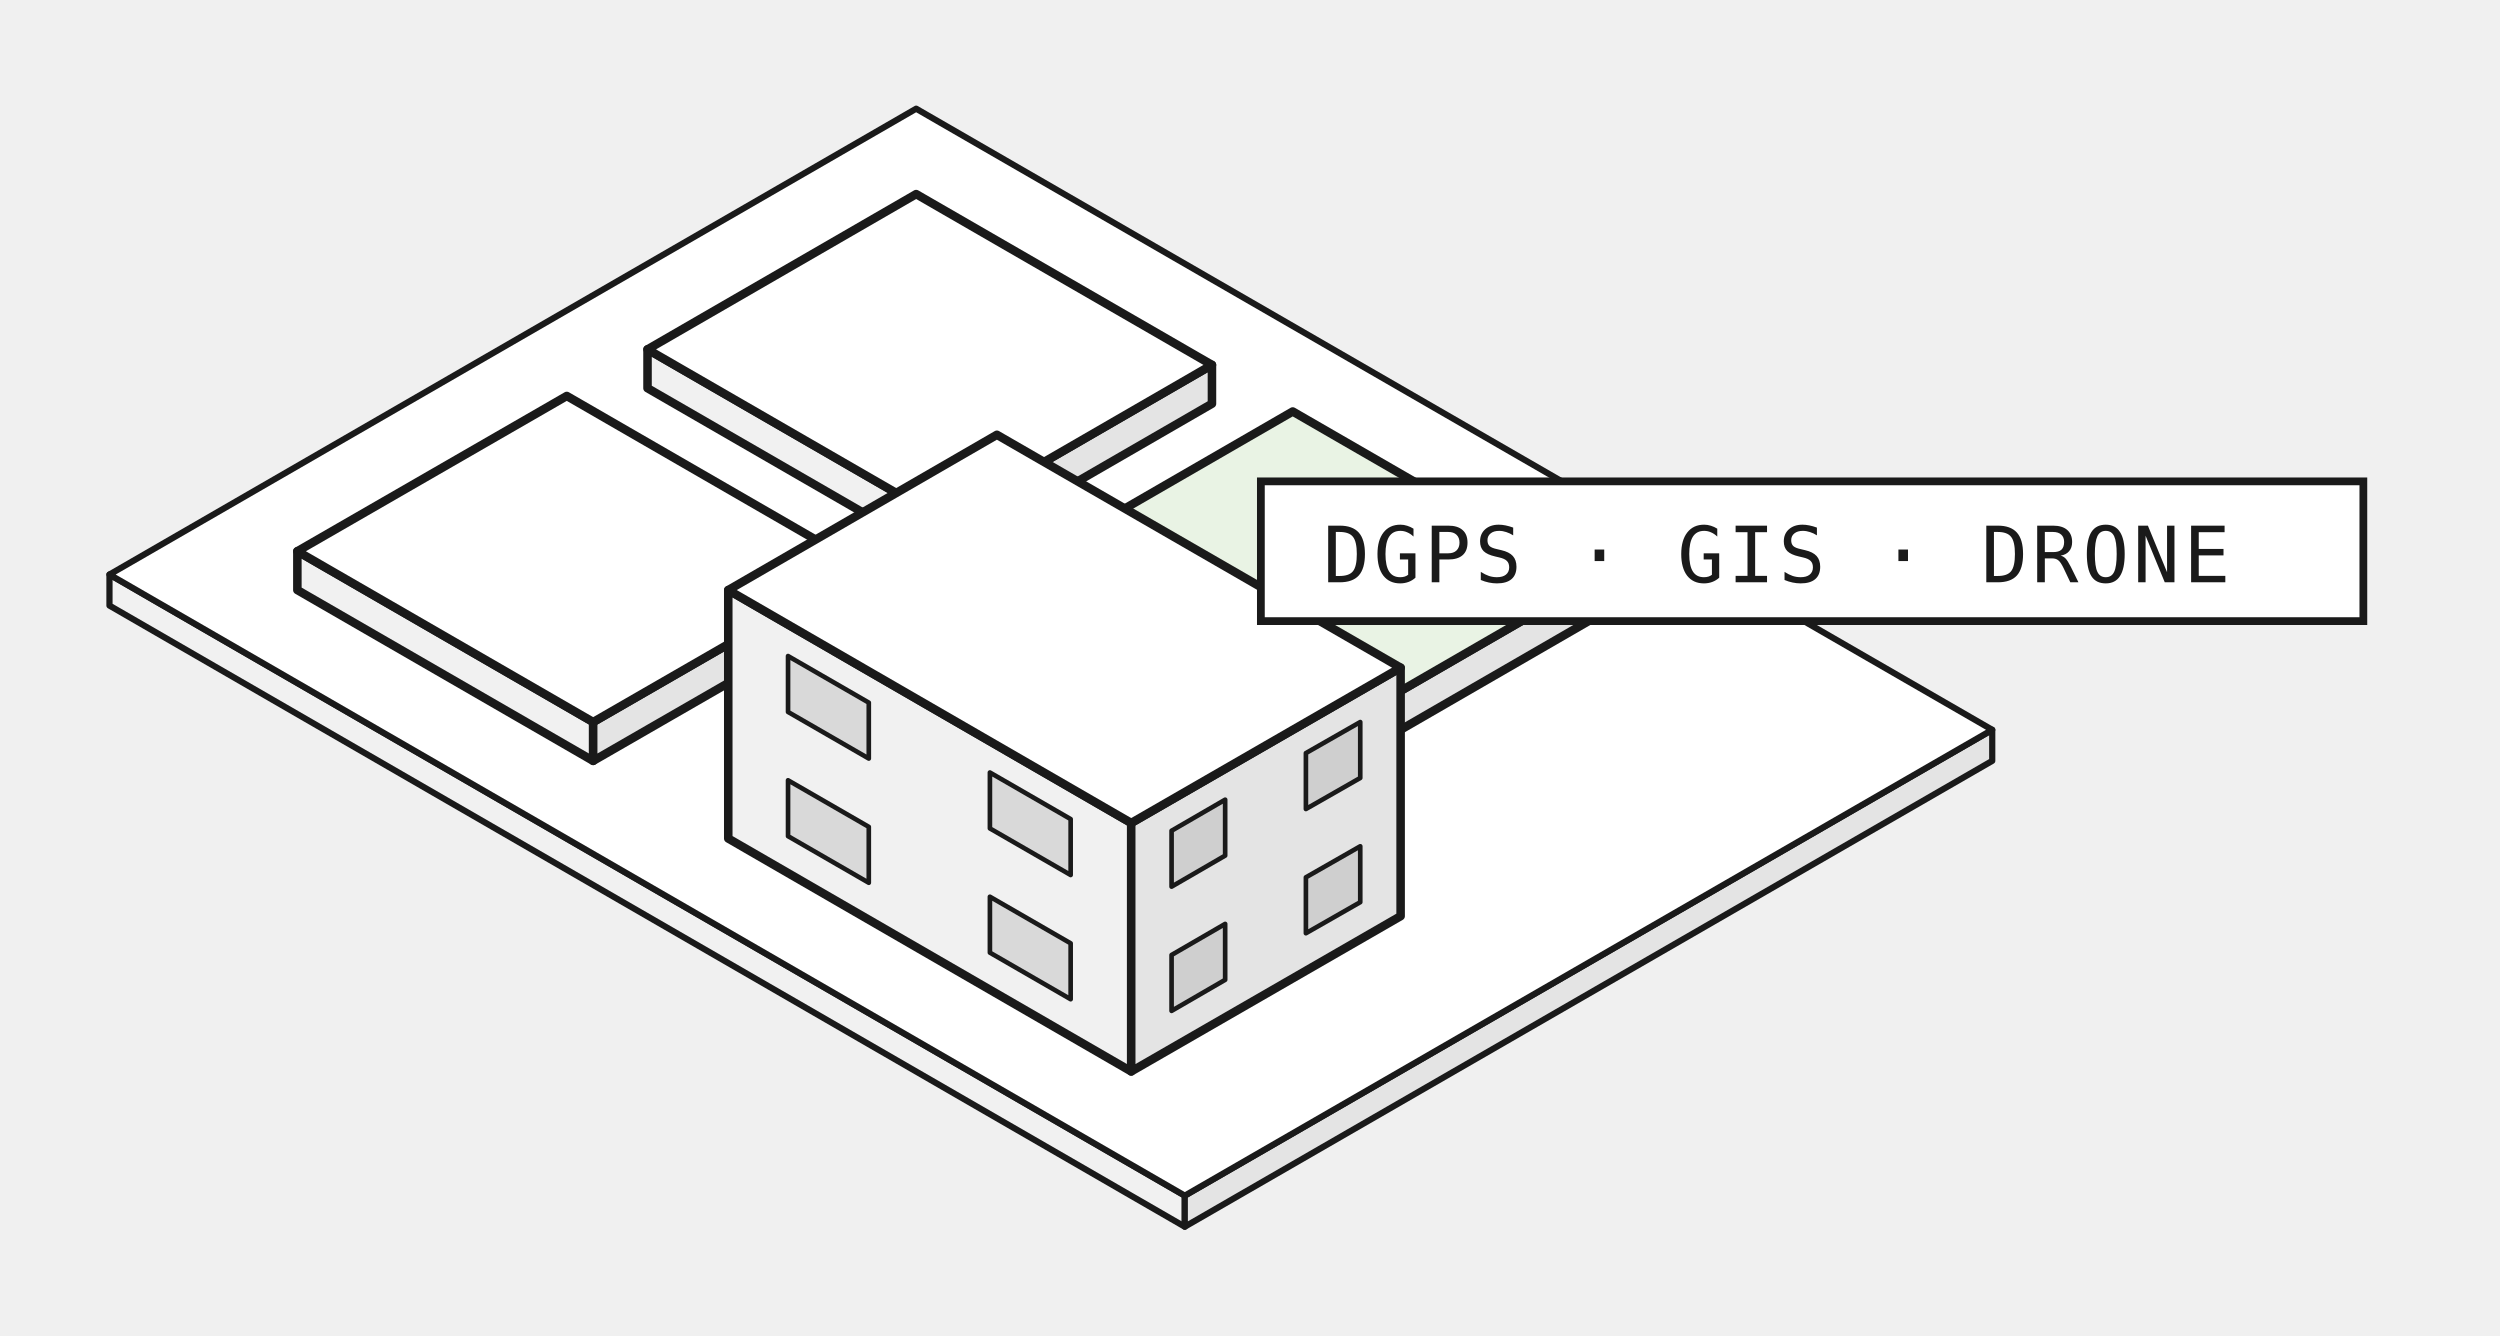
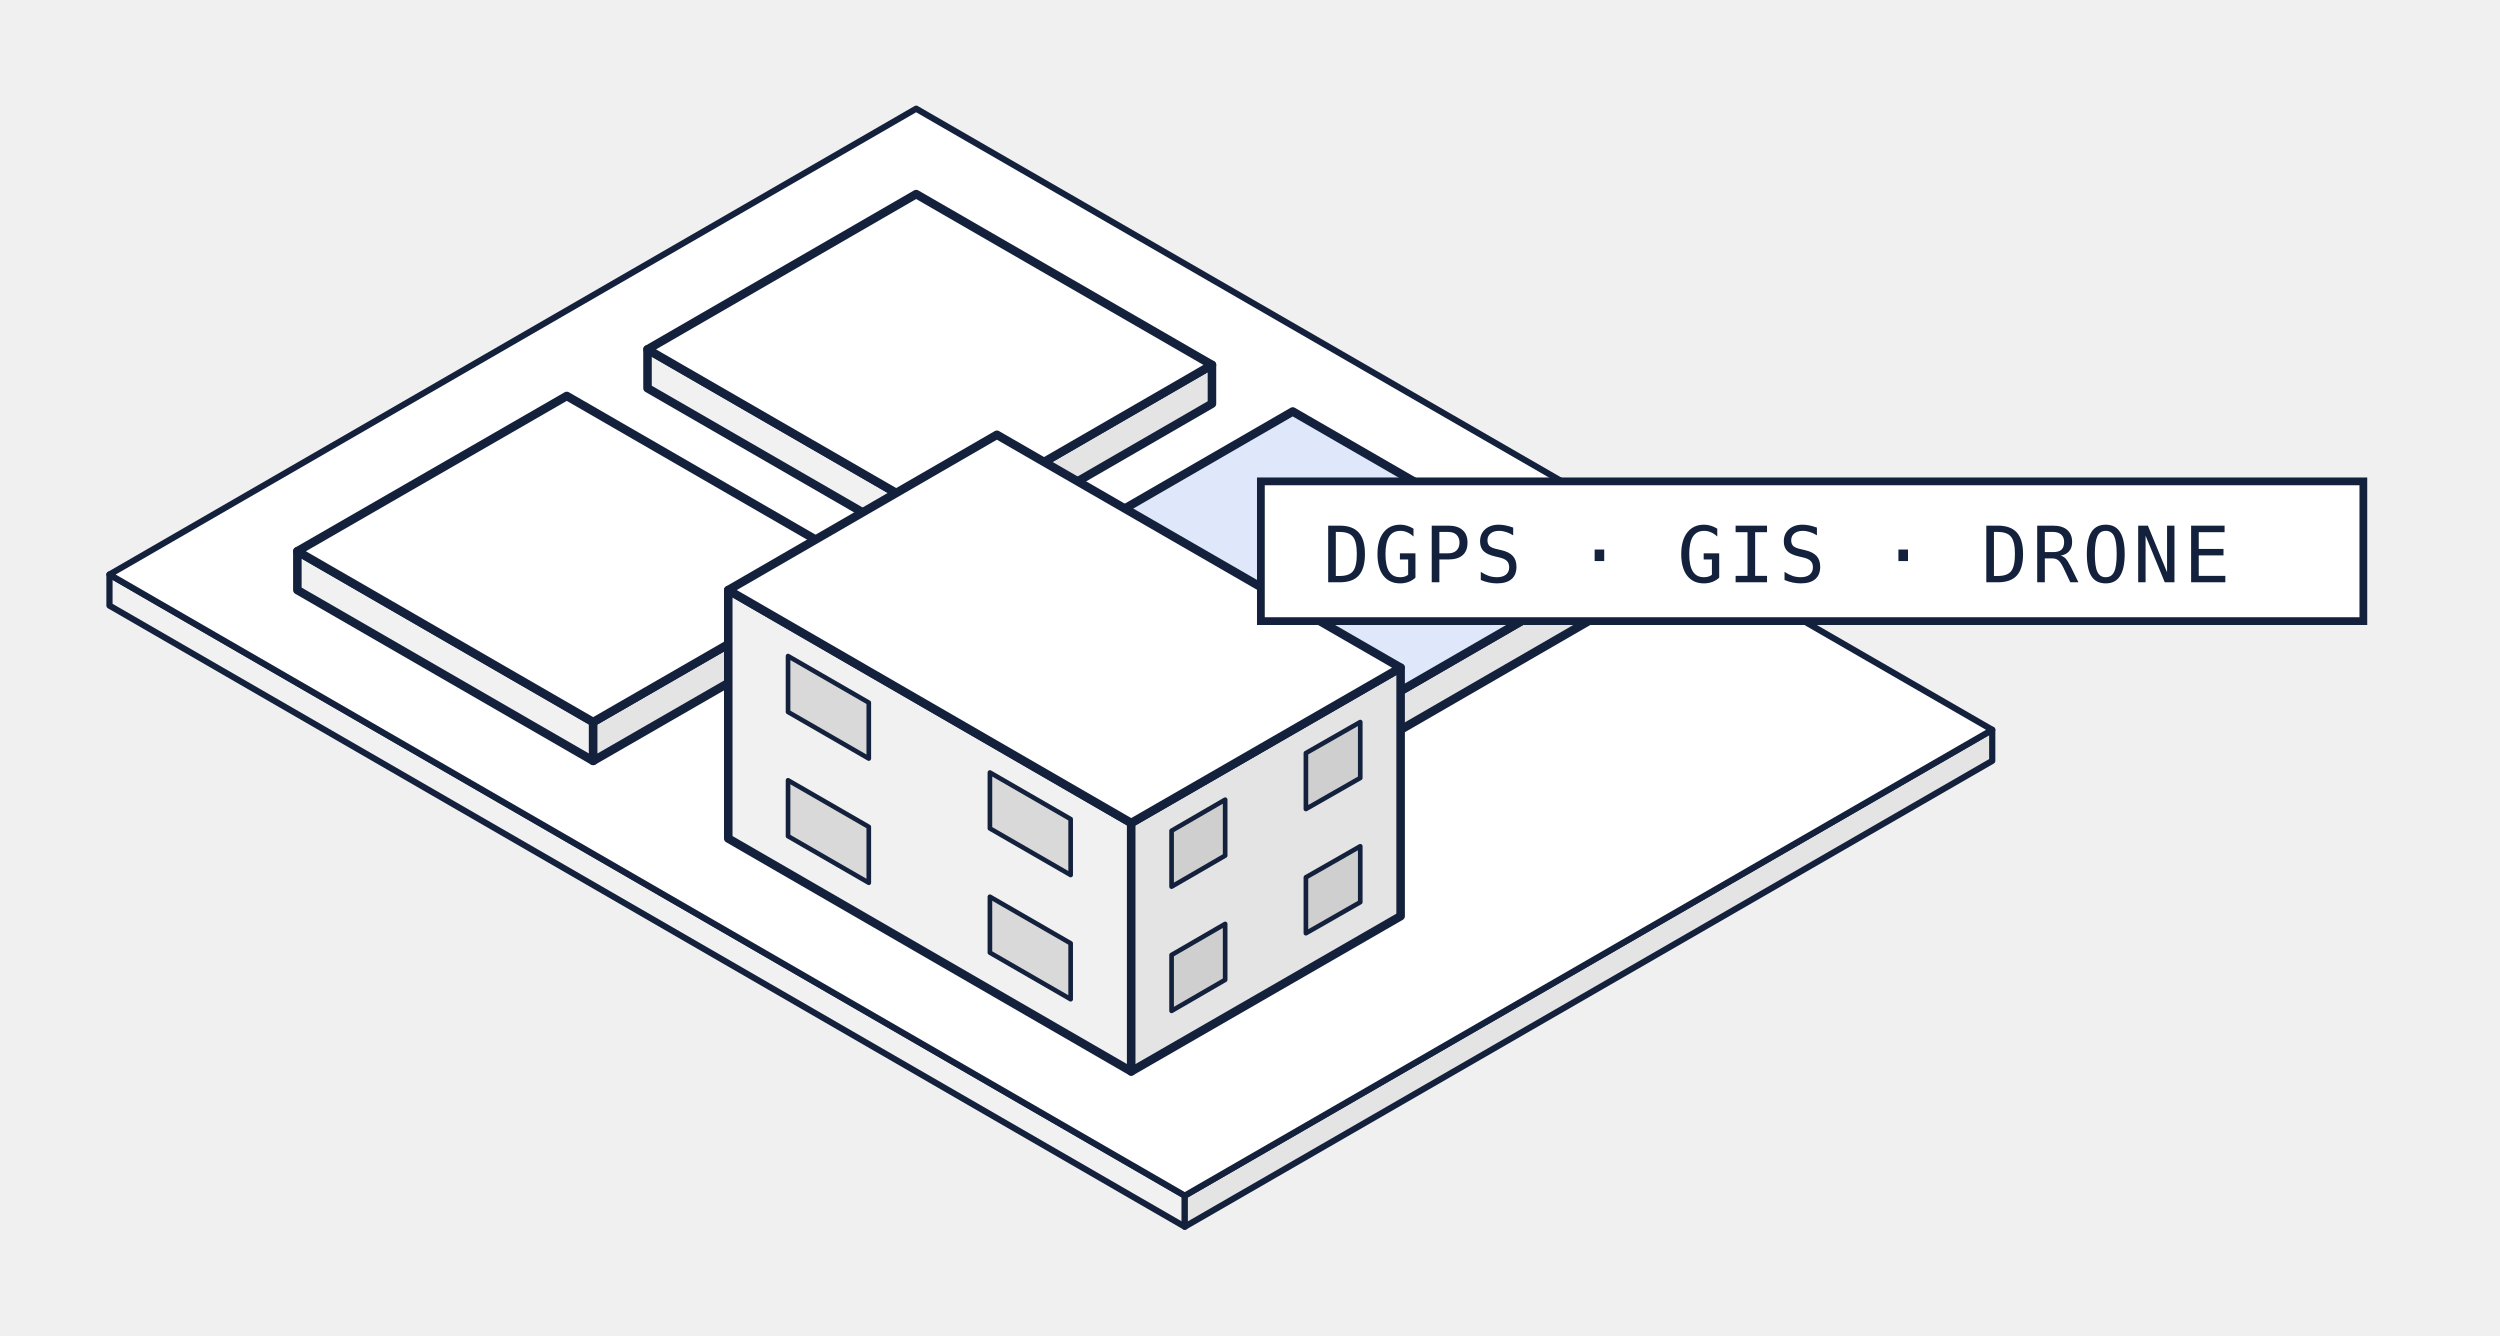
<svg xmlns="http://www.w3.org/2000/svg" viewBox="-118 -18 322 172">
-   <polygon points="-103.9,60.0 34.6,140.0 34.6,136.0 -103.9,56.0" fill="#f1f1f1" stroke="#1a1a1a" stroke-width="0.8" stroke-linejoin="round" />
-   <polygon points="138.6,80.0 34.6,140.0 34.6,136.0 138.6,76.0" fill="#e4e4e4" stroke="#1a1a1a" stroke-width="0.8" stroke-linejoin="round" />
-   <polygon points="0.0,-4.0 138.6,76.0 34.6,136.0 -103.9,56.0" fill="#ffffff" stroke="#1a1a1a" stroke-width="0.8" stroke-linejoin="round" />
-   <polygon points="-34.6,32.0 3.5,54.0 3.5,49.0 -34.6,27.0" fill="#f1f1f1" stroke="#1a1a1a" stroke-width="1.1" stroke-linejoin="round" />
-   <polygon points="38.1,34.0 3.5,54.0 3.5,49.0 38.1,29.0" fill="#e4e4e4" stroke="#1a1a1a" stroke-width="1.1" stroke-linejoin="round" />
-   <polygon points="0.0,7.0 38.1,29.0 3.5,49.0 -34.6,27.0" fill="#fff" stroke="#1a1a1a" stroke-width="1.1" stroke-linejoin="round" />
-   <polygon points="-79.7,58.0 -41.6,80.0 -41.6,75.0 -79.7,53.0" fill="#f1f1f1" stroke="#1a1a1a" stroke-width="1.1" stroke-linejoin="round" />
-   <polygon points="-6.9,60.0 -41.6,80.0 -41.6,75.0 -6.9,55.0" fill="#e4e4e4" stroke="#1a1a1a" stroke-width="1.1" stroke-linejoin="round" />
-   <polygon points="-45.0,33.0 -6.9,55.0 -41.6,75.0 -79.7,53.0" fill="#fff" stroke="#1a1a1a" stroke-width="1.1" stroke-linejoin="round" />
-   <polygon points="13.9,60.0 52.0,82.0 52.0,77.0 13.9,55.0" fill="#f1f1f1" stroke="#1a1a1a" stroke-width="1.1" stroke-linejoin="round" />
-   <polygon points="86.6,62.0 52.0,82.0 52.0,77.0 86.6,57.0" fill="#e4e4e4" stroke="#1a1a1a" stroke-width="1.1" stroke-linejoin="round" />
-   <polygon points="48.5,35.0 86.6,57.0 52.0,77.0 13.9,55.0" fill="#e9f3e4" stroke="#1a1a1a" stroke-width="1.1" stroke-linejoin="round" />
-   <polygon points="-24.2,90.0 27.7,120.0 27.7,88.0 -24.2,58.0" fill="#f1f1f1" stroke="#1a1a1a" stroke-width="1.1" stroke-linejoin="round" />
-   <polygon points="62.4,100.0 27.7,120.0 27.7,88.0 62.4,68.0" fill="#e4e4e4" stroke="#1a1a1a" stroke-width="1.1" stroke-linejoin="round" />
-   <polygon points="10.4,38.0 62.4,68.0 27.7,88.0 -24.2,58.0" fill="#ffffff" stroke="#1a1a1a" stroke-width="1.1" stroke-linejoin="round" />
-   <polygon points="-16.5,89.7 -6.1,95.7 -6.1,88.5 -16.5,82.5" fill="#d9d9d9" stroke="#1a1a1a" stroke-width="0.6" stroke-linejoin="round" />
-   <polygon points="57.2,98.2 50.2,102.2 50.2,95.0 57.2,91.0" fill="#cfcfcf" stroke="#1a1a1a" stroke-width="0.6" stroke-linejoin="round" />
-   <polygon points="-16.5,73.7 -6.1,79.7 -6.1,72.5 -16.5,66.5" fill="#d9d9d9" stroke="#1a1a1a" stroke-width="0.6" stroke-linejoin="round" />
-   <polygon points="57.2,82.2 50.2,86.2 50.2,79.0 57.2,75.0" fill="#cfcfcf" stroke="#1a1a1a" stroke-width="0.6" stroke-linejoin="round" />
-   <polygon points="9.5,104.7 19.9,110.7 19.9,103.5 9.5,97.5" fill="#d9d9d9" stroke="#1a1a1a" stroke-width="0.6" stroke-linejoin="round" />
-   <polygon points="39.8,108.2 32.9,112.2 32.9,105.0 39.8,101.0" fill="#cfcfcf" stroke="#1a1a1a" stroke-width="0.6" stroke-linejoin="round" />
-   <polygon points="9.5,88.7 19.9,94.7 19.9,87.5 9.5,81.5" fill="#d9d9d9" stroke="#1a1a1a" stroke-width="0.6" stroke-linejoin="round" />
-   <polygon points="39.8,92.2 32.9,96.2 32.9,89.0 39.8,85.0" fill="#cfcfcf" stroke="#1a1a1a" stroke-width="0.6" stroke-linejoin="round" />
+   <polygon points="-103.9,60.0 34.6,140.0 34.6,136.0 -103.9,56.0" fill="#f1f1f1" stroke="#14213d" stroke-width="0.8" stroke-linejoin="round" />
+   <polygon points="138.6,80.0 34.6,140.0 34.6,136.0 138.6,76.0" fill="#e4e4e4" stroke="#14213d" stroke-width="0.8" stroke-linejoin="round" />
+   <polygon points="0.0,-4.0 138.6,76.0 34.6,136.0 -103.9,56.0" fill="#ffffff" stroke="#14213d" stroke-width="0.8" stroke-linejoin="round" />
+   <polygon points="-34.6,32.0 3.5,54.0 3.5,49.0 -34.6,27.0" fill="#f1f1f1" stroke="#14213d" stroke-width="1.1" stroke-linejoin="round" />
+   <polygon points="38.1,34.0 3.5,54.0 3.5,49.0 38.1,29.0" fill="#e4e4e4" stroke="#14213d" stroke-width="1.1" stroke-linejoin="round" />
+   <polygon points="0.0,7.0 38.1,29.0 3.5,49.0 -34.6,27.0" fill="#fff" stroke="#14213d" stroke-width="1.1" stroke-linejoin="round" />
+   <polygon points="-79.7,58.0 -41.6,80.0 -41.6,75.0 -79.7,53.0" fill="#f1f1f1" stroke="#14213d" stroke-width="1.1" stroke-linejoin="round" />
+   <polygon points="-6.9,60.0 -41.6,80.0 -41.6,75.0 -6.9,55.0" fill="#e4e4e4" stroke="#14213d" stroke-width="1.1" stroke-linejoin="round" />
+   <polygon points="-45.0,33.0 -6.9,55.0 -41.6,75.0 -79.7,53.0" fill="#fff" stroke="#14213d" stroke-width="1.1" stroke-linejoin="round" />
+   <polygon points="13.9,60.0 52.0,82.0 52.0,77.0 13.9,55.0" fill="#f1f1f1" stroke="#14213d" stroke-width="1.1" stroke-linejoin="round" />
+   <polygon points="86.6,62.0 52.0,82.0 52.0,77.0 86.6,57.0" fill="#e4e4e4" stroke="#14213d" stroke-width="1.1" stroke-linejoin="round" />
+   <polygon points="48.5,35.0 86.6,57.0 52.0,77.0 13.9,55.0" fill="#dfe8fa" stroke="#14213d" stroke-width="1.1" stroke-linejoin="round" />
+   <polygon points="-24.2,90.0 27.7,120.0 27.7,88.0 -24.2,58.0" fill="#f1f1f1" stroke="#14213d" stroke-width="1.1" stroke-linejoin="round" />
+   <polygon points="62.4,100.0 27.7,120.0 27.7,88.0 62.4,68.0" fill="#e4e4e4" stroke="#14213d" stroke-width="1.1" stroke-linejoin="round" />
+   <polygon points="10.4,38.0 62.4,68.0 27.7,88.0 -24.2,58.0" fill="#ffffff" stroke="#14213d" stroke-width="1.1" stroke-linejoin="round" />
+   <polygon points="-16.5,89.7 -6.1,95.7 -6.1,88.5 -16.5,82.5" fill="#d9d9d9" stroke="#14213d" stroke-width="0.6" stroke-linejoin="round" />
+   <polygon points="57.2,98.2 50.2,102.2 50.2,95.0 57.2,91.0" fill="#cfcfcf" stroke="#14213d" stroke-width="0.6" stroke-linejoin="round" />
+   <polygon points="-16.5,73.7 -6.1,79.7 -6.1,72.5 -16.5,66.5" fill="#d9d9d9" stroke="#14213d" stroke-width="0.6" stroke-linejoin="round" />
+   <polygon points="57.2,82.2 50.2,86.2 50.2,79.0 57.2,75.0" fill="#cfcfcf" stroke="#14213d" stroke-width="0.6" stroke-linejoin="round" />
+   <polygon points="9.5,104.7 19.9,110.7 19.9,103.5 9.5,97.5" fill="#d9d9d9" stroke="#14213d" stroke-width="0.6" stroke-linejoin="round" />
+   <polygon points="39.8,108.2 32.9,112.2 32.9,105.0 39.8,101.0" fill="#cfcfcf" stroke="#14213d" stroke-width="0.6" stroke-linejoin="round" />
+   <polygon points="9.5,88.7 19.9,94.7 19.9,87.5 9.5,81.5" fill="#d9d9d9" stroke="#14213d" stroke-width="0.6" stroke-linejoin="round" />
+   <polygon points="39.8,92.2 32.9,96.2 32.9,89.0 39.8,85.0" fill="#cfcfcf" stroke="#14213d" stroke-width="0.6" stroke-linejoin="round" />
  <g>
-     <rect x="44.4" y="44.0" width="142" height="18" fill="#fff" stroke="#1a1a1a" stroke-width="1" />
-     <text x="52.4" y="57.0" font-family="ui-monospace,Menlo,monospace" font-size="10" letter-spacing=".5" fill="#1a1a1a">DGPS · GIS · DRONE</text>
+     <rect x="44.4" y="44.0" width="142" height="18" fill="#fff" stroke="#14213d" stroke-width="1" />
+     <text x="52.4" y="57.0" font-family="ui-monospace,Menlo,monospace" font-size="10" letter-spacing=".5" fill="#14213d">DGPS · GIS · DRONE</text>
  </g>
</svg>
